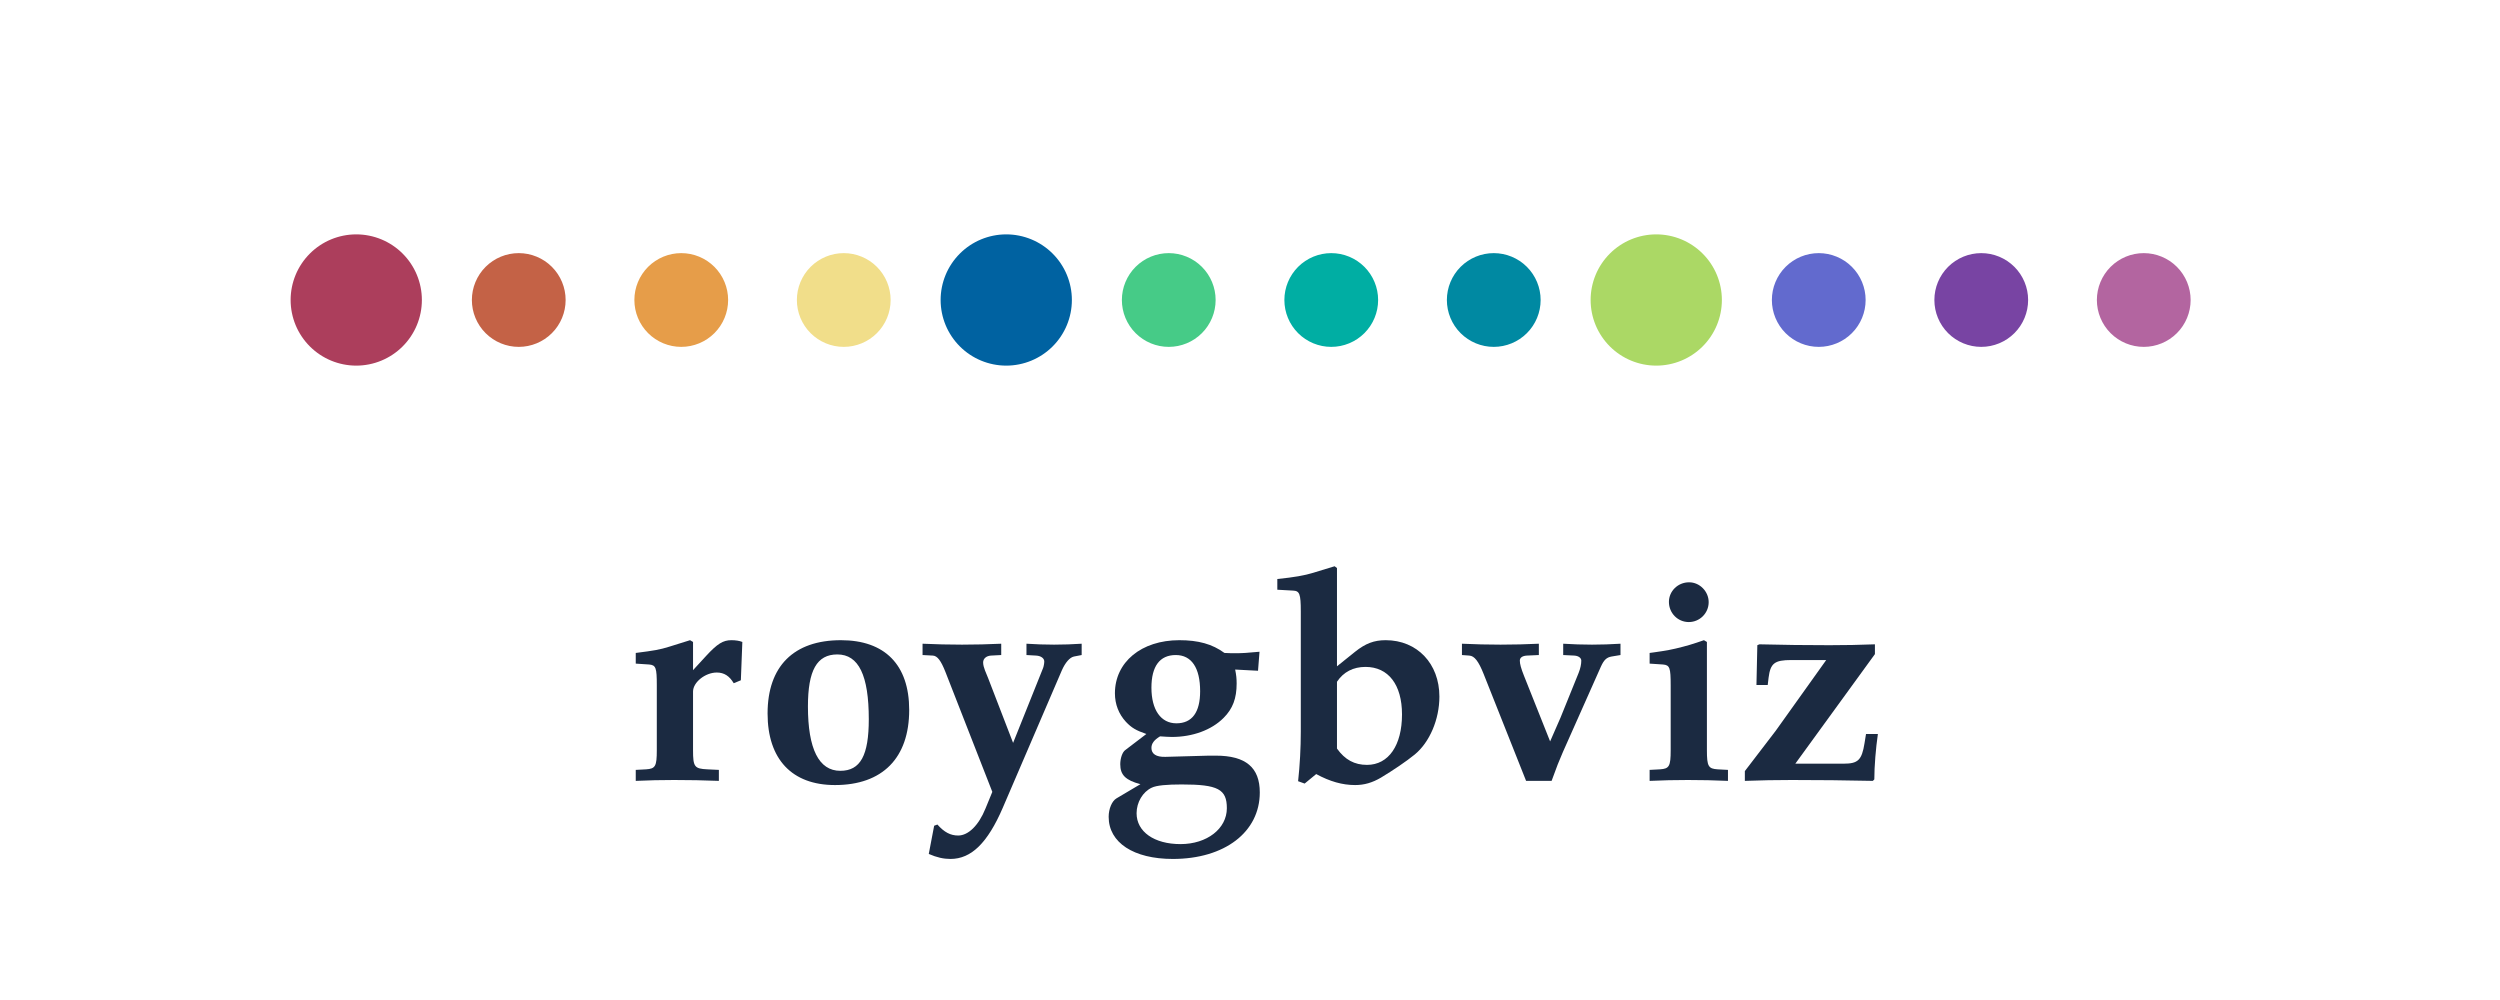
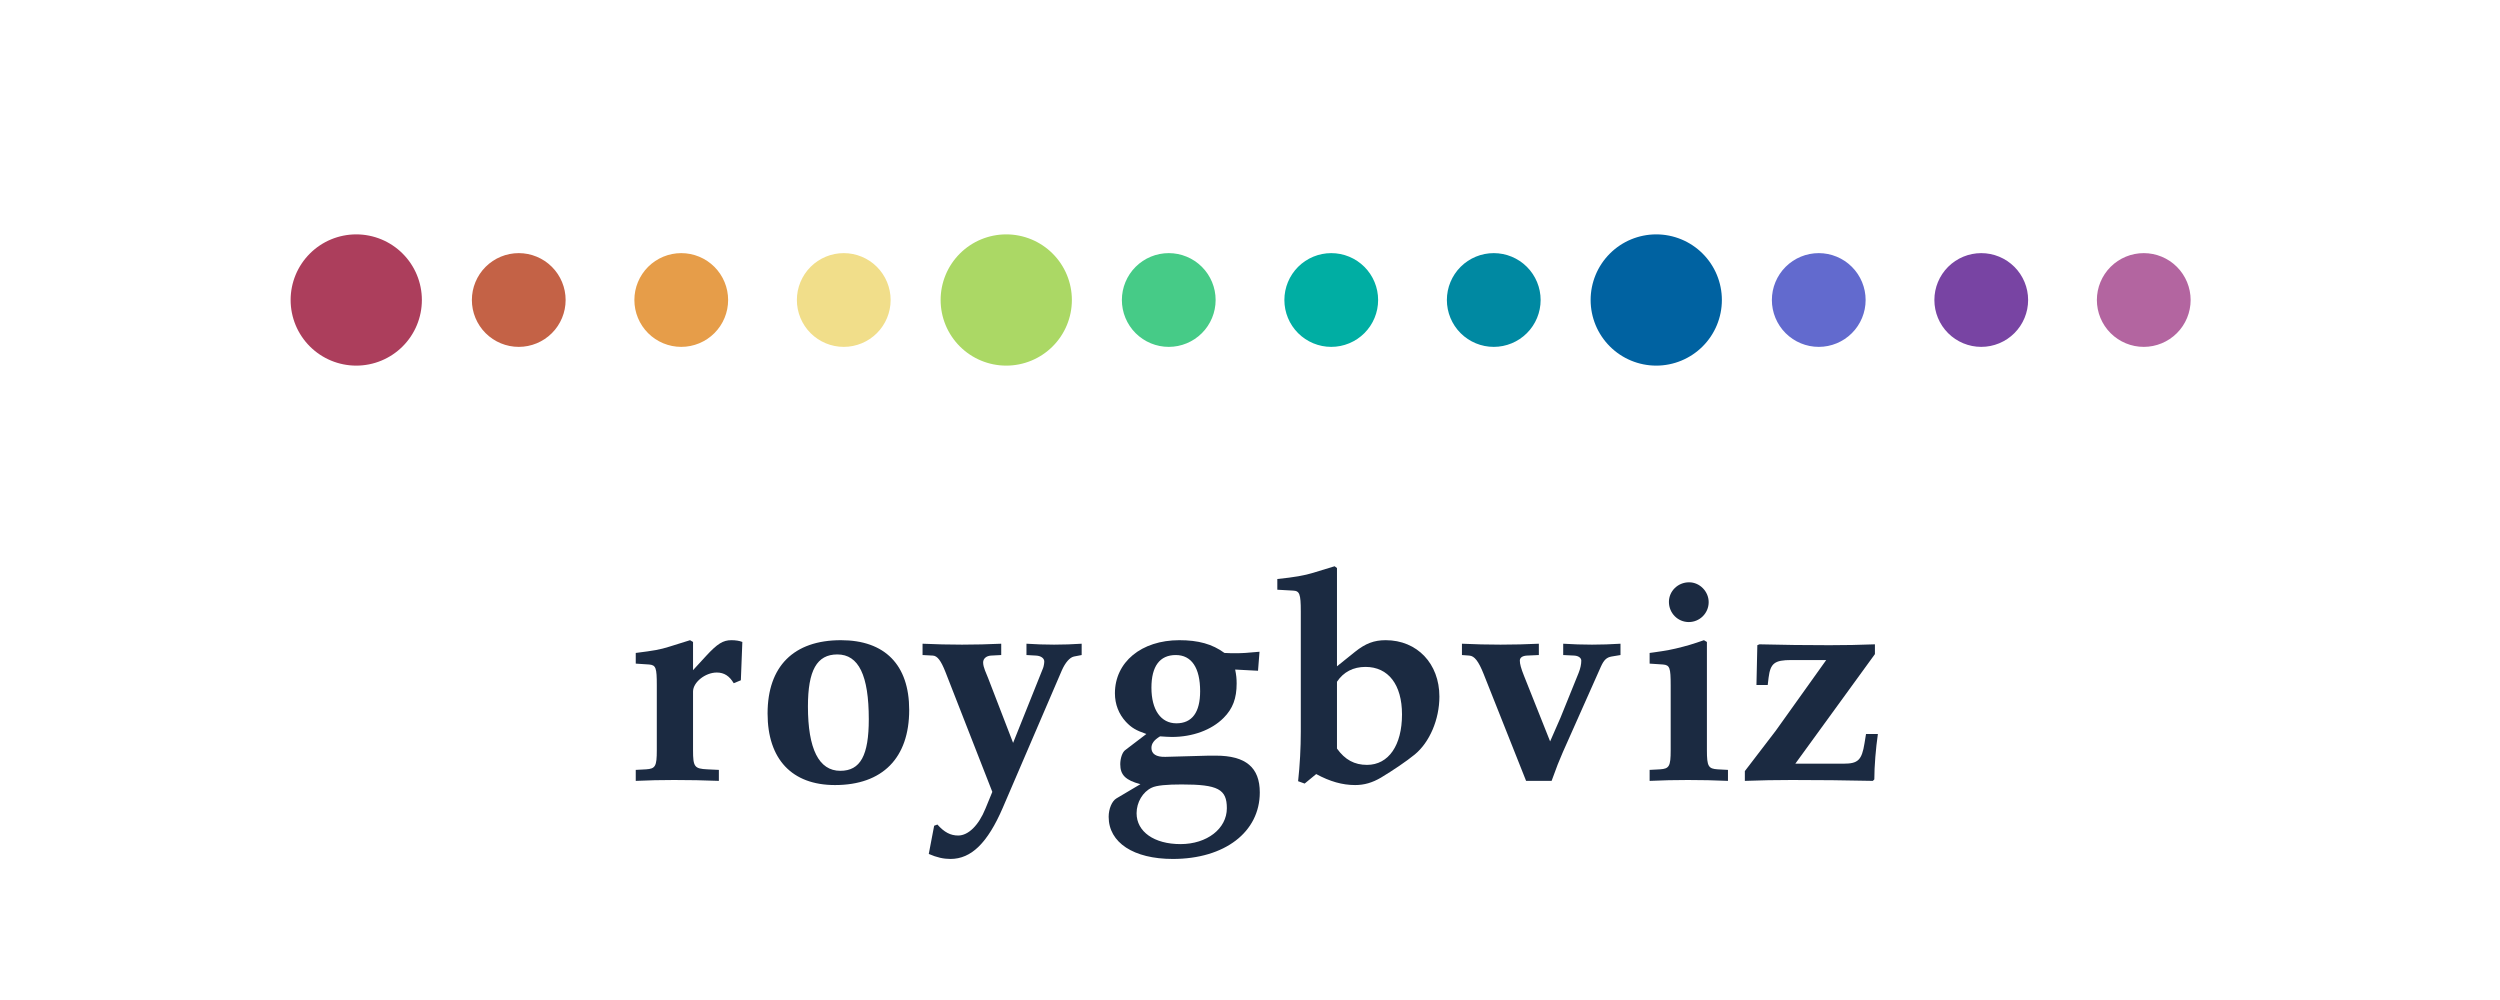
<svg xmlns="http://www.w3.org/2000/svg" width="576pt" height="230.4pt" viewBox="0 0 576 230.4" version="1.1">
  <defs>
    <style type="text/css">*{stroke-linejoin: round; stroke-linecap: butt}</style>
  </defs>
  <g id="figure_1">
    <g id="patch_1">
      <path d="M 0 230.4  L 576 230.4  L 576 0  L 0 0  L 0 230.4  z " style="fill: none" />
    </g>
    <g id="axes_1">
      <g id="patch_2">
-         <path d="M 82.08 84.24  C 86.09 84.24 89.936 82.647 92.771 79.811  C 95.607 76.976 97.2 73.13 97.2 69.12  C 97.2 65.11 95.607 61.264 92.771 58.429  C 89.936 55.593 86.09 54 82.08 54  C 78.07 54 74.224 55.593 71.389 58.429  C 68.553 61.264 66.96 65.11 66.96 69.12  C 66.96 73.13 68.553 76.976 71.389 79.811  C 74.224 82.647 78.07 84.24 82.08 84.24  z " clip-path="url(#p48da07a319)" style="fill: #ac3e5c" />
+         <path d="M 82.08 84.24  C 86.09 84.24 89.936 82.647 92.771 79.811  C 95.607 76.976 97.2 73.13 97.2 69.12  C 97.2 65.11 95.607 61.264 92.771 58.429  C 89.936 55.593 86.09 54 82.08 54  C 78.07 54 74.224 55.593 71.389 58.429  C 68.553 61.264 66.96 65.11 66.96 69.12  C 66.96 73.13 68.553 76.976 71.389 79.811  C 74.224 82.647 78.07 84.24 82.08 84.24  z " clip-path="url(#p714053ec95)" style="fill: #ac3e5c" />
      </g>
      <g id="patch_3">
-         <path d="M 119.52 79.92  C 122.384 79.92 125.131 78.782 127.157 76.757  C 129.182 74.731 130.32 71.984 130.32 69.12  C 130.32 66.256 129.182 63.509 127.157 61.483  C 125.131 59.458 122.384 58.32 119.52 58.32  C 116.656 58.32 113.909 59.458 111.883 61.483  C 109.858 63.509 108.72 66.256 108.72 69.12  C 108.72 71.984 109.858 74.731 111.883 76.757  C 113.909 78.782 116.656 79.92 119.52 79.92  z " clip-path="url(#p48da07a319)" style="fill: #c46246" />
+         <path d="M 119.52 79.92  C 122.384 79.92 125.131 78.782 127.157 76.757  C 129.182 74.731 130.32 71.984 130.32 69.12  C 130.32 66.256 129.182 63.509 127.157 61.483  C 125.131 59.458 122.384 58.32 119.52 58.32  C 116.656 58.32 113.909 59.458 111.883 61.483  C 109.858 63.509 108.72 66.256 108.72 69.12  C 108.72 71.984 109.858 74.731 111.883 76.757  C 113.909 78.782 116.656 79.92 119.52 79.92  z " clip-path="url(#p714053ec95)" style="fill: #c46246" />
      </g>
      <g id="patch_4">
-         <path d="M 156.96 79.92  C 159.824 79.92 162.571 78.782 164.597 76.757  C 166.622 74.731 167.76 71.984 167.76 69.12  C 167.76 66.256 166.622 63.509 164.597 61.483  C 162.571 59.458 159.824 58.32 156.96 58.32  C 154.096 58.32 151.349 59.458 149.323 61.483  C 147.298 63.509 146.16 66.256 146.16 69.12  C 146.16 71.984 147.298 74.731 149.323 76.757  C 151.349 78.782 154.096 79.92 156.96 79.92  z " clip-path="url(#p48da07a319)" style="fill: #e69d49" />
+         <path d="M 156.96 79.92  C 159.824 79.92 162.571 78.782 164.597 76.757  C 166.622 74.731 167.76 71.984 167.76 69.12  C 167.76 66.256 166.622 63.509 164.597 61.483  C 162.571 59.458 159.824 58.32 156.96 58.32  C 154.096 58.32 151.349 59.458 149.323 61.483  C 147.298 63.509 146.16 66.256 146.16 69.12  C 146.16 71.984 147.298 74.731 149.323 76.757  C 151.349 78.782 154.096 79.92 156.96 79.92  z " clip-path="url(#p714053ec95)" style="fill: #e69d49" />
      </g>
      <g id="patch_5">
-         <path d="M 194.4 79.92  C 197.264 79.92 200.011 78.782 202.037 76.757  C 204.062 74.731 205.2 71.984 205.2 69.12  C 205.2 66.256 204.062 63.509 202.037 61.483  C 200.011 59.458 197.264 58.32 194.4 58.32  C 191.536 58.32 188.789 59.458 186.763 61.483  C 184.738 63.509 183.6 66.256 183.6 69.12  C 183.6 71.984 184.738 74.731 186.763 76.757  C 188.789 78.782 191.536 79.92 194.4 79.92  z " clip-path="url(#p48da07a319)" style="fill: #f1de8a" />
+         <path d="M 194.4 79.92  C 197.264 79.92 200.011 78.782 202.037 76.757  C 204.062 74.731 205.2 71.984 205.2 69.12  C 205.2 66.256 204.062 63.509 202.037 61.483  C 200.011 59.458 197.264 58.32 194.4 58.32  C 191.536 58.32 188.789 59.458 186.763 61.483  C 184.738 63.509 183.6 66.256 183.6 69.12  C 183.6 71.984 184.738 74.731 186.763 76.757  C 188.789 78.782 191.536 79.92 194.4 79.92  z " clip-path="url(#p714053ec95)" style="fill: #f1de8a" />
      </g>
      <g id="patch_6">
-         <path d="M 231.84 84.24  C 235.85 84.24 239.696 82.647 242.531 79.811  C 245.367 76.976 246.96 73.13 246.96 69.12  C 246.96 65.11 245.367 61.264 242.531 58.429  C 239.696 55.593 235.85 54 231.84 54  C 227.83 54 223.984 55.593 221.149 58.429  C 218.313 61.264 216.72 65.11 216.72 69.12  C 216.72 73.13 218.313 76.976 221.149 79.811  C 223.984 82.647 227.83 84.24 231.84 84.24  z " clip-path="url(#p48da07a319)" style="fill: #0062a1" />
+         <path d="M 231.84 84.24  C 235.85 84.24 239.696 82.647 242.531 79.811  C 245.367 76.976 246.96 73.13 246.96 69.12  C 246.96 65.11 245.367 61.264 242.531 58.429  C 239.696 55.593 235.85 54 231.84 54  C 227.83 54 223.984 55.593 221.149 58.429  C 218.313 61.264 216.72 65.11 216.72 69.12  C 216.72 73.13 218.313 76.976 221.149 79.811  C 223.984 82.647 227.83 84.24 231.84 84.24  z " clip-path="url(#p714053ec95)" style="fill: #abd865" />
      </g>
      <g id="patch_7">
-         <path d="M 269.28 79.92  C 272.144 79.92 274.891 78.782 276.917 76.757  C 278.942 74.731 280.08 71.984 280.08 69.12  C 280.08 66.256 278.942 63.509 276.917 61.483  C 274.891 59.458 272.144 58.32 269.28 58.32  C 266.416 58.32 263.669 59.458 261.643 61.483  C 259.618 63.509 258.48 66.256 258.48 69.12  C 258.48 71.984 259.618 74.731 261.643 76.757  C 263.669 78.782 266.416 79.92 269.28 79.92  z " clip-path="url(#p48da07a319)" style="fill: #46cb87" />
+         <path d="M 269.28 79.92  C 272.144 79.92 274.891 78.782 276.917 76.757  C 278.942 74.731 280.08 71.984 280.08 69.12  C 280.08 66.256 278.942 63.509 276.917 61.483  C 274.891 59.458 272.144 58.32 269.28 58.32  C 266.416 58.32 263.669 59.458 261.643 61.483  C 259.618 63.509 258.48 66.256 258.48 69.12  C 258.48 71.984 259.618 74.731 261.643 76.757  C 263.669 78.782 266.416 79.92 269.28 79.92  z " clip-path="url(#p714053ec95)" style="fill: #46cb87" />
      </g>
      <g id="patch_8">
-         <path d="M 306.72 79.92  C 309.584 79.92 312.331 78.782 314.357 76.757  C 316.382 74.731 317.52 71.984 317.52 69.12  C 317.52 66.256 316.382 63.509 314.357 61.483  C 312.331 59.458 309.584 58.32 306.72 58.32  C 303.856 58.32 301.109 59.458 299.083 61.483  C 297.058 63.509 295.92 66.256 295.92 69.12  C 295.92 71.984 297.058 74.731 299.083 76.757  C 301.109 78.782 303.856 79.92 306.72 79.92  z " clip-path="url(#p48da07a319)" style="fill: #00aea3" />
+         <path d="M 306.72 79.92  C 309.584 79.92 312.331 78.782 314.357 76.757  C 316.382 74.731 317.52 71.984 317.52 69.12  C 317.52 66.256 316.382 63.509 314.357 61.483  C 312.331 59.458 309.584 58.32 306.72 58.32  C 303.856 58.32 301.109 59.458 299.083 61.483  C 297.058 63.509 295.92 66.256 295.92 69.12  C 295.92 71.984 297.058 74.731 299.083 76.757  C 301.109 78.782 303.856 79.92 306.72 79.92  z " clip-path="url(#p714053ec95)" style="fill: #00aea3" />
      </g>
      <g id="patch_9">
-         <path d="M 344.16 79.92  C 347.024 79.92 349.771 78.782 351.797 76.757  C 353.822 74.731 354.96 71.984 354.96 69.12  C 354.96 66.256 353.822 63.509 351.797 61.483  C 349.771 59.458 347.024 58.32 344.16 58.32  C 341.296 58.32 338.549 59.458 336.523 61.483  C 334.498 63.509 333.36 66.256 333.36 69.12  C 333.36 71.984 334.498 74.731 336.523 76.757  C 338.549 78.782 341.296 79.92 344.16 79.92  z " clip-path="url(#p48da07a319)" style="fill: #0089a2" />
+         <path d="M 344.16 79.92  C 347.024 79.92 349.771 78.782 351.797 76.757  C 353.822 74.731 354.96 71.984 354.96 69.12  C 354.96 66.256 353.822 63.509 351.797 61.483  C 349.771 59.458 347.024 58.32 344.16 58.32  C 341.296 58.32 338.549 59.458 336.523 61.483  C 334.498 63.509 333.36 66.256 333.36 69.12  C 333.36 71.984 334.498 74.731 336.523 76.757  C 338.549 78.782 341.296 79.92 344.16 79.92  z " clip-path="url(#p714053ec95)" style="fill: #0089a2" />
      </g>
      <g id="patch_10">
-         <path d="M 381.6 84.24  C 385.61 84.24 389.456 82.647 392.291 79.811  C 395.127 76.976 396.72 73.13 396.72 69.12  C 396.72 65.11 395.127 61.264 392.291 58.429  C 389.456 55.593 385.61 54 381.6 54  C 377.59 54 373.744 55.593 370.909 58.429  C 368.073 61.264 366.48 65.11 366.48 69.12  C 366.48 73.13 368.073 76.976 370.909 79.811  C 373.744 82.647 377.59 84.24 381.6 84.24  z " clip-path="url(#p48da07a319)" style="fill: #abd865" />
+         <path d="M 381.6 84.24  C 385.61 84.24 389.456 82.647 392.291 79.811  C 395.127 76.976 396.72 73.13 396.72 69.12  C 396.72 65.11 395.127 61.264 392.291 58.429  C 389.456 55.593 385.61 54 381.6 54  C 377.59 54 373.744 55.593 370.909 58.429  C 368.073 61.264 366.48 65.11 366.48 69.12  C 366.48 73.13 368.073 76.976 370.909 79.811  C 373.744 82.647 377.59 84.24 381.6 84.24  z " clip-path="url(#p714053ec95)" style="fill: #0062a1" />
      </g>
      <g id="patch_11">
-         <path d="M 419.04 79.92  C 421.904 79.92 424.651 78.782 426.677 76.757  C 428.702 74.731 429.84 71.984 429.84 69.12  C 429.84 66.256 428.702 63.509 426.677 61.483  C 424.651 59.458 421.904 58.32 419.04 58.32  C 416.176 58.32 413.429 59.458 411.403 61.483  C 409.378 63.509 408.24 66.256 408.24 69.12  C 408.24 71.984 409.378 74.731 411.403 76.757  C 413.429 78.782 416.176 79.92 419.04 79.92  z " clip-path="url(#p48da07a319)" style="fill: #626ace" />
+         <path d="M 419.04 79.92  C 421.904 79.92 424.651 78.782 426.677 76.757  C 428.702 74.731 429.84 71.984 429.84 69.12  C 429.84 66.256 428.702 63.509 426.677 61.483  C 424.651 59.458 421.904 58.32 419.04 58.32  C 416.176 58.32 413.429 59.458 411.403 61.483  C 409.378 63.509 408.24 66.256 408.24 69.12  C 408.24 71.984 409.378 74.731 411.403 76.757  C 413.429 78.782 416.176 79.92 419.04 79.92  z " clip-path="url(#p714053ec95)" style="fill: #626ace" />
      </g>
      <g id="patch_12">
-         <path d="M 456.48 79.92  C 459.344 79.92 462.091 78.782 464.117 76.757  C 466.142 74.731 467.28 71.984 467.28 69.12  C 467.28 66.256 466.142 63.509 464.117 61.483  C 462.091 59.458 459.344 58.32 456.48 58.32  C 453.616 58.32 450.869 59.458 448.843 61.483  C 446.818 63.509 445.68 66.256 445.68 69.12  C 445.68 71.984 446.818 74.731 448.843 76.757  C 450.869 78.782 453.616 79.92 456.48 79.92  z " clip-path="url(#p48da07a319)" style="fill: #7844a3" />
+         <path d="M 456.48 79.92  C 459.344 79.92 462.091 78.782 464.117 76.757  C 466.142 74.731 467.28 71.984 467.28 69.12  C 467.28 66.256 466.142 63.509 464.117 61.483  C 462.091 59.458 459.344 58.32 456.48 58.32  C 453.616 58.32 450.869 59.458 448.843 61.483  C 446.818 63.509 445.68 66.256 445.68 69.12  C 445.68 71.984 446.818 74.731 448.843 76.757  C 450.869 78.782 453.616 79.92 456.48 79.92  z " clip-path="url(#p714053ec95)" style="fill: #7844a3" />
      </g>
      <g id="patch_13">
-         <path d="M 493.92 79.92  C 496.784 79.92 499.531 78.782 501.557 76.757  C 503.582 74.731 504.72 71.984 504.72 69.12  C 504.72 66.256 503.582 63.509 501.557 61.483  C 499.531 59.458 496.784 58.32 493.92 58.32  C 491.056 58.32 488.309 59.458 486.283 61.483  C 484.258 63.509 483.12 66.256 483.12 69.12  C 483.12 71.984 484.258 74.731 486.283 76.757  C 488.309 78.782 491.056 79.92 493.92 79.92  z " clip-path="url(#p48da07a319)" style="fill: #b365a0" />
+         <path d="M 493.92 79.92  C 496.784 79.92 499.531 78.782 501.557 76.757  C 503.582 74.731 504.72 71.984 504.72 69.12  C 504.72 66.256 503.582 63.509 501.557 61.483  C 499.531 59.458 496.784 58.32 493.92 58.32  C 491.056 58.32 488.309 59.458 486.283 61.483  C 484.258 63.509 483.12 66.256 483.12 69.12  C 483.12 71.984 484.258 74.731 486.283 76.757  C 488.309 78.782 491.056 79.92 493.92 79.92  z " clip-path="url(#p714053ec95)" style="fill: #b365a0" />
      </g>
      <g id="patch_14">
-         <path d="M 146.476 179.915  C 149.415 179.776 152.354 179.712 155.304 179.712  C 158.724 179.712 162.208 179.776 165.628 179.915  L 165.628 177.382  L 162.956 177.254  C 160.017 177.115 159.675 176.698 159.675 172.872  L 159.675 159.331  C 159.675 157.204 162.486 154.949 165.147 154.949  C 166.857 154.949 168.086 155.772 169.048 157.418  L 170.694 156.734  L 171.036 147.906  C 170.352 147.628 169.454 147.5 168.503 147.5  C 166.59 147.5 165.286 148.312 162.689 151.123  L 159.675 154.404  L 159.675 147.906  L 158.991 147.5  L 154.203 148.996  C 152.012 149.68 150.783 149.894 146.476 150.439  L 146.476 152.897  L 149.554 153.1  C 151.125 153.239 151.328 153.859 151.328 157.888  L 151.328 172.872  C 151.328 176.57 150.986 177.115 148.87 177.254  L 146.476 177.382  L 146.476 179.915  z " clip-path="url(#p48da07a319)" style="fill: #1b2a41" />
+         <path d="M 146.476 179.915  C 149.415 179.776 152.354 179.712 155.304 179.712  C 158.724 179.712 162.208 179.776 165.628 179.915  L 165.628 177.382  L 162.956 177.254  C 160.017 177.115 159.675 176.698 159.675 172.872  L 159.675 159.331  C 159.675 157.204 162.486 154.949 165.147 154.949  C 166.857 154.949 168.086 155.772 169.048 157.418  L 170.694 156.734  L 171.036 147.906  C 170.352 147.628 169.454 147.5 168.503 147.5  C 166.59 147.5 165.286 148.312 162.689 151.123  L 159.675 154.404  L 159.675 147.906  L 158.991 147.5  L 154.203 148.996  C 152.012 149.68 150.783 149.894 146.476 150.439  L 146.476 152.897  L 149.554 153.1  C 151.125 153.239 151.328 153.859 151.328 157.888  L 151.328 172.872  C 151.328 176.57 150.986 177.115 148.87 177.254  L 146.476 177.382  L 146.476 179.915  z " clip-path="url(#p714053ec95)" style="fill: #1b2a41" />
      </g>
      <g id="patch_15">
-         <path d="M 176.85 164.386  C 176.85 174.924 182.461 180.877 192.379 180.877  C 203.323 180.877 209.479 174.646 209.479 163.574  C 209.479 153.175 203.868 147.5 193.747 147.5  C 182.867 147.5 176.85 153.517 176.85 164.386  z M 186.148 162.751  C 186.148 154.468 188.2 150.781 192.924 150.781  C 197.851 150.781 200.17 155.633 200.17 165.69  C 200.17 174.037 198.257 177.596 193.608 177.596  C 188.681 177.596 186.148 172.594 186.148 162.751  z " clip-path="url(#p48da07a319)" style="fill: #1b2a41" />
+         <path d="M 176.85 164.386  C 176.85 174.924 182.461 180.877 192.379 180.877  C 203.323 180.877 209.479 174.646 209.479 163.574  C 209.479 153.175 203.868 147.5 193.747 147.5  C 182.867 147.5 176.85 153.517 176.85 164.386  z M 186.148 162.751  C 186.148 154.468 188.2 150.781 192.924 150.781  C 197.851 150.781 200.17 155.633 200.17 165.69  C 200.17 174.037 198.257 177.596 193.608 177.596  C 188.681 177.596 186.148 172.594 186.148 162.751  z " clip-path="url(#p714053ec95)" style="fill: #1b2a41" />
      </g>
      <g id="patch_16">
-         <path d="M 212.557 150.92  L 214.951 151.048  C 215.977 151.123 216.8 152.213 217.826 154.81  L 228.631 182.448  L 227.06 186.274  C 225.489 190.175 223.095 192.505 220.765 192.505  C 218.991 192.505 217.548 191.746 215.977 189.972  L 215.229 190.25  L 213.989 196.748  C 215.838 197.56 217.409 197.902 218.991 197.902  C 223.779 197.902 227.541 194.215 231.025 186.146  L 244.641 154.468  C 245.453 152.63 246.479 151.465 247.441 151.262  L 249.215 150.92  L 249.215 148.312  C 247.099 148.451 244.983 148.526 242.856 148.526  C 240.74 148.526 238.613 148.451 236.497 148.312  L 236.497 150.92  L 238.752 151.048  C 239.853 151.123 240.601 151.668 240.601 152.416  C 240.601 152.833 240.462 153.581 240.323 153.923  L 233.419 171.162  L 227.669 156.253  C 227.263 155.152 226.515 153.784 226.515 152.63  C 226.515 151.732 227.263 151.123 228.289 151.048  L 230.683 150.92  L 230.683 148.312  C 227.669 148.451 224.666 148.526 221.652 148.526  C 218.649 148.526 215.571 148.451 212.557 148.312  L 212.557 150.92  z " clip-path="url(#p48da07a319)" style="fill: #1b2a41" />
+         <path d="M 212.557 150.92  L 214.951 151.048  C 215.977 151.123 216.8 152.213 217.826 154.81  L 228.631 182.448  L 227.06 186.274  C 225.489 190.175 223.095 192.505 220.765 192.505  C 218.991 192.505 217.548 191.746 215.977 189.972  L 215.229 190.25  L 213.989 196.748  C 215.838 197.56 217.409 197.902 218.991 197.902  C 223.779 197.902 227.541 194.215 231.025 186.146  L 244.641 154.468  C 245.453 152.63 246.479 151.465 247.441 151.262  L 249.215 150.92  L 249.215 148.312  C 247.099 148.451 244.983 148.526 242.856 148.526  C 240.74 148.526 238.613 148.451 236.497 148.312  L 236.497 150.92  L 238.752 151.048  C 239.853 151.123 240.601 151.668 240.601 152.416  C 240.601 152.833 240.462 153.581 240.323 153.923  L 233.419 171.162  L 227.669 156.253  C 227.263 155.152 226.515 153.784 226.515 152.63  C 226.515 151.732 227.263 151.123 228.289 151.048  L 230.683 150.92  L 230.683 148.312  C 227.669 148.451 224.666 148.526 221.652 148.526  C 218.649 148.526 215.571 148.451 212.557 148.312  L 212.557 150.92  z " clip-path="url(#p714053ec95)" style="fill: #1b2a41" />
      </g>
      <g id="patch_17">
-         <path d="M 255.435 188.198  C 255.435 194.14 261.185 197.902 270.216 197.902  C 282.186 197.902 290.255 191.682 290.255 182.587  C 290.255 176.837 287.038 174.101 280.134 174.101  L 278.488 174.101  L 268.506 174.379  C 266.379 174.443 265.289 173.695 265.289 172.327  C 265.289 171.301 265.909 170.478 267.277 169.655  C 268.506 169.73 269.19 169.794 270.013 169.794  C 274.726 169.794 279.108 168.223 281.908 165.412  C 284.035 163.296 284.922 160.902 284.922 157.482  C 284.922 156.392 284.847 155.569 284.58 154.265  L 289.849 154.543  L 290.191 150.161  C 287.38 150.439 286.087 150.503 284.58 150.503  C 284.035 150.503 283.212 150.503 282.111 150.439  C 279.311 148.387 276.094 147.5 271.723 147.5  C 262.959 147.5 256.878 152.555 256.878 159.737  C 256.878 162.27 257.765 164.525 259.411 166.31  C 260.704 167.678 261.73 168.287 264.124 169.11  L 259.272 172.808  C 258.588 173.278 258.107 174.721 258.107 176.089  C 258.107 178.547 259.336 179.776 262.756 180.674  L 257.22 183.955  C 256.194 184.564 255.435 186.349 255.435 188.198  z M 261.869 187.375  C 261.869 184.842 263.301 182.448 265.353 181.486  C 266.454 180.941 268.912 180.738 272.268 180.738  C 280.615 180.738 282.667 181.828 282.667 186.21  C 282.667 190.934 278.082 194.482 271.99 194.482  C 265.909 194.482 261.869 191.618 261.869 187.375  z M 265.289 158.444  C 265.289 153.517 267.202 150.92 270.9 150.92  C 274.523 150.92 276.511 153.859 276.511 159.256  C 276.511 164.119 274.662 166.652 271.039 166.652  C 267.48 166.652 265.289 163.574 265.289 158.444  z " clip-path="url(#p48da07a319)" style="fill: #1b2a41" />
+         <path d="M 255.435 188.198  C 255.435 194.14 261.185 197.902 270.216 197.902  C 282.186 197.902 290.255 191.682 290.255 182.587  C 290.255 176.837 287.038 174.101 280.134 174.101  L 278.488 174.101  L 268.506 174.379  C 266.379 174.443 265.289 173.695 265.289 172.327  C 265.289 171.301 265.909 170.478 267.277 169.655  C 268.506 169.73 269.19 169.794 270.013 169.794  C 274.726 169.794 279.108 168.223 281.908 165.412  C 284.035 163.296 284.922 160.902 284.922 157.482  C 284.922 156.392 284.847 155.569 284.58 154.265  L 289.849 154.543  L 290.191 150.161  C 287.38 150.439 286.087 150.503 284.58 150.503  C 284.035 150.503 283.212 150.503 282.111 150.439  C 279.311 148.387 276.094 147.5 271.723 147.5  C 262.959 147.5 256.878 152.555 256.878 159.737  C 256.878 162.27 257.765 164.525 259.411 166.31  C 260.704 167.678 261.73 168.287 264.124 169.11  L 259.272 172.808  C 258.588 173.278 258.107 174.721 258.107 176.089  C 258.107 178.547 259.336 179.776 262.756 180.674  L 257.22 183.955  C 256.194 184.564 255.435 186.349 255.435 188.198  z M 261.869 187.375  C 261.869 184.842 263.301 182.448 265.353 181.486  C 266.454 180.941 268.912 180.738 272.268 180.738  C 280.615 180.738 282.667 181.828 282.667 186.21  C 282.667 190.934 278.082 194.482 271.99 194.482  C 265.909 194.482 261.869 191.618 261.869 187.375  z M 265.289 158.444  C 265.289 153.517 267.202 150.92 270.9 150.92  C 274.523 150.92 276.511 153.859 276.511 159.256  C 276.511 164.119 274.662 166.652 271.039 166.652  C 267.48 166.652 265.289 163.574 265.289 158.444  z " clip-path="url(#p714053ec95)" style="fill: #1b2a41" />
      </g>
      <g id="patch_18">
-         <path d="M 294.295 135.872  L 297.918 136.075  C 299.425 136.139 299.703 136.823 299.703 140.863  L 299.703 168.629  C 299.703 172.252 299.489 176.356 299.083 179.99  L 300.59 180.535  L 303.251 178.344  C 306.404 180.054 309.279 180.877 312.218 180.877  C 314.334 180.877 316.183 180.332 318.171 179.167  C 320.907 177.521 324.049 175.405 325.962 173.834  C 329.382 171.023 331.637 165.754 331.637 160.496  C 331.637 152.897 326.507 147.5 319.261 147.5  C 316.589 147.5 314.612 148.248 312.218 150.161  L 308.039 153.517  L 308.039 130.87  L 307.494 130.464  L 302.567 131.971  C 300.59 132.58 298.26 132.997 294.295 133.403  L 294.295 135.872  z M 308.039 172.466  L 308.039 157.076  C 309.546 154.81 311.801 153.656 314.612 153.656  C 319.881 153.656 323.023 157.76 323.023 164.6  C 323.023 171.707 319.945 176.228 314.954 176.228  C 312.079 176.228 309.888 175.063 308.039 172.466  z " clip-path="url(#p48da07a319)" style="fill: #1b2a41" />
+         <path d="M 294.295 135.872  L 297.918 136.075  C 299.425 136.139 299.703 136.823 299.703 140.863  L 299.703 168.629  C 299.703 172.252 299.489 176.356 299.083 179.99  L 300.59 180.535  L 303.251 178.344  C 306.404 180.054 309.279 180.877 312.218 180.877  C 314.334 180.877 316.183 180.332 318.171 179.167  C 320.907 177.521 324.049 175.405 325.962 173.834  C 329.382 171.023 331.637 165.754 331.637 160.496  C 331.637 152.897 326.507 147.5 319.261 147.5  C 316.589 147.5 314.612 148.248 312.218 150.161  L 308.039 153.517  L 308.039 130.87  L 307.494 130.464  L 302.567 131.971  C 300.59 132.58 298.26 132.997 294.295 133.403  L 294.295 135.872  z M 308.039 172.466  L 308.039 157.076  C 309.546 154.81 311.801 153.656 314.612 153.656  C 319.881 153.656 323.023 157.76 323.023 164.6  C 323.023 171.707 319.945 176.228 314.954 176.228  C 312.079 176.228 309.888 175.063 308.039 172.466  z " clip-path="url(#p714053ec95)" style="fill: #1b2a41" />
      </g>
      <g id="patch_19">
-         <path d="M 336.831 150.92  L 338.541 151.048  C 339.706 151.123 340.668 152.352 341.833 155.291  L 351.612 179.915  L 357.49 179.915  C 358.591 176.837 359.275 175.127 360.087 173.278  L 368.851 153.581  C 369.535 152.074 370.144 151.465 371.309 151.262  L 373.361 150.92  L 373.361 148.312  C 371.17 148.451 368.979 148.526 366.799 148.526  C 364.608 148.526 362.353 148.451 360.162 148.312  L 360.162 150.92  L 362.759 151.048  C 363.721 151.123 364.33 151.604 364.33 152.213  C 364.33 153.036 364.127 153.998 363.721 155.024  L 359.542 165.348  L 357.148 170.82  L 351.131 155.708  C 350.447 153.998 350.169 152.972 350.169 152.213  C 350.169 151.529 350.725 151.123 351.751 151.048  L 354.551 150.92  L 354.551 148.312  C 351.612 148.451 348.673 148.526 345.723 148.526  C 342.784 148.526 339.781 148.451 336.831 148.312  L 336.831 150.92  z " clip-path="url(#p48da07a319)" style="fill: #1b2a41" />
+         <path d="M 336.831 150.92  L 338.541 151.048  C 339.706 151.123 340.668 152.352 341.833 155.291  L 351.612 179.915  L 357.49 179.915  C 358.591 176.837 359.275 175.127 360.087 173.278  L 368.851 153.581  C 369.535 152.074 370.144 151.465 371.309 151.262  L 373.361 150.92  L 373.361 148.312  C 371.17 148.451 368.979 148.526 366.799 148.526  C 364.608 148.526 362.353 148.451 360.162 148.312  L 360.162 150.92  L 362.759 151.048  C 363.721 151.123 364.33 151.604 364.33 152.213  C 364.33 153.036 364.127 153.998 363.721 155.024  L 359.542 165.348  L 357.148 170.82  L 351.131 155.708  C 350.447 153.998 350.169 152.972 350.169 152.213  C 350.169 151.529 350.725 151.123 351.751 151.048  L 354.551 150.92  L 354.551 148.312  C 351.612 148.451 348.673 148.526 345.723 148.526  C 342.784 148.526 339.781 148.451 336.831 148.312  L 336.831 150.92  z " clip-path="url(#p714053ec95)" style="fill: #1b2a41" />
      </g>
      <g id="patch_20">
-         <path d="M 380.073 179.915  C 383.012 179.776 385.951 179.712 388.89 179.712  C 391.968 179.712 395.046 179.776 398.124 179.915  L 398.124 177.382  L 395.73 177.254  C 393.614 177.115 393.272 176.57 393.272 172.872  L 393.272 147.906  L 392.588 147.5  C 392.588 147.5 389.713 148.526 387.8 148.996  C 385.203 149.68 383.963 149.894 381.099 150.3  L 380.073 150.439  L 380.073 152.897  L 383.151 153.1  C 384.722 153.239 384.925 153.859 384.925 157.888  L 384.925 172.872  C 384.925 176.57 384.583 177.115 382.467 177.254  L 380.073 177.382  L 380.073 179.915  z M 384.519 138.672  C 384.519 141.269 386.571 143.321 389.093 143.321  C 391.626 143.321 393.678 141.269 393.678 138.736  C 393.678 136.278 391.626 134.162 389.168 134.162  C 386.571 134.162 384.519 136.214 384.519 138.672  z " clip-path="url(#p48da07a319)" style="fill: #1b2a41" />
+         <path d="M 380.073 179.915  C 383.012 179.776 385.951 179.712 388.89 179.712  C 391.968 179.712 395.046 179.776 398.124 179.915  L 398.124 177.382  L 395.73 177.254  C 393.614 177.115 393.272 176.57 393.272 172.872  L 393.272 147.906  L 392.588 147.5  C 392.588 147.5 389.713 148.526 387.8 148.996  C 385.203 149.68 383.963 149.894 381.099 150.3  L 380.073 150.439  L 380.073 152.897  L 383.151 153.1  C 384.722 153.239 384.925 153.859 384.925 157.888  L 384.925 172.872  C 384.925 176.57 384.583 177.115 382.467 177.254  L 380.073 177.382  L 380.073 179.915  z M 384.519 138.672  C 384.519 141.269 386.571 143.321 389.093 143.321  C 391.626 143.321 393.678 141.269 393.678 138.736  C 393.678 136.278 391.626 134.162 389.168 134.162  C 386.571 134.162 384.519 136.214 384.519 138.672  z " clip-path="url(#p714053ec95)" style="fill: #1b2a41" />
      </g>
      <g id="patch_21">
-         <path d="M 402.014 179.915  C 405.648 179.776 409.196 179.712 412.83 179.712  C 419.05 179.712 425.27 179.776 431.501 179.915  L 431.843 179.573  C 431.843 176.57 432.185 172.391 432.666 169.11  L 429.93 169.11  L 429.588 171.226  C 428.968 175.127 428.081 175.95 424.8 175.95  L 413.642 175.95  L 431.982 150.706  L 431.982 148.451  C 428.487 148.59 425.003 148.654 421.508 148.654  C 416.111 148.654 410.778 148.59 405.37 148.451  L 404.889 148.654  L 404.686 157.824  L 407.283 157.824  L 407.486 156.114  C 407.903 152.833 408.854 152.074 412.691 152.074  L 420.76 152.074  L 409.132 168.362  L 402.014 177.66  L 402.014 179.915  z " clip-path="url(#p48da07a319)" style="fill: #1b2a41" />
+         <path d="M 402.014 179.915  C 405.648 179.776 409.196 179.712 412.83 179.712  C 419.05 179.712 425.27 179.776 431.501 179.915  L 431.843 179.573  C 431.843 176.57 432.185 172.391 432.666 169.11  L 429.93 169.11  L 429.588 171.226  C 428.968 175.127 428.081 175.95 424.8 175.95  L 413.642 175.95  L 431.982 150.706  L 431.982 148.451  C 428.487 148.59 425.003 148.654 421.508 148.654  C 416.111 148.654 410.778 148.59 405.37 148.451  L 404.889 148.654  L 404.686 157.824  L 407.283 157.824  L 407.486 156.114  C 407.903 152.833 408.854 152.074 412.691 152.074  L 420.76 152.074  L 409.132 168.362  L 402.014 177.66  L 402.014 179.915  z " clip-path="url(#p714053ec95)" style="fill: #1b2a41" />
      </g>
    </g>
  </g>
  <defs>
-     <clipPath id="p48da07a319">
+     <clipPath id="p714053ec95">
      <rect x="0" y="0" width="576" height="230.4" />
    </clipPath>
  </defs>
</svg>
